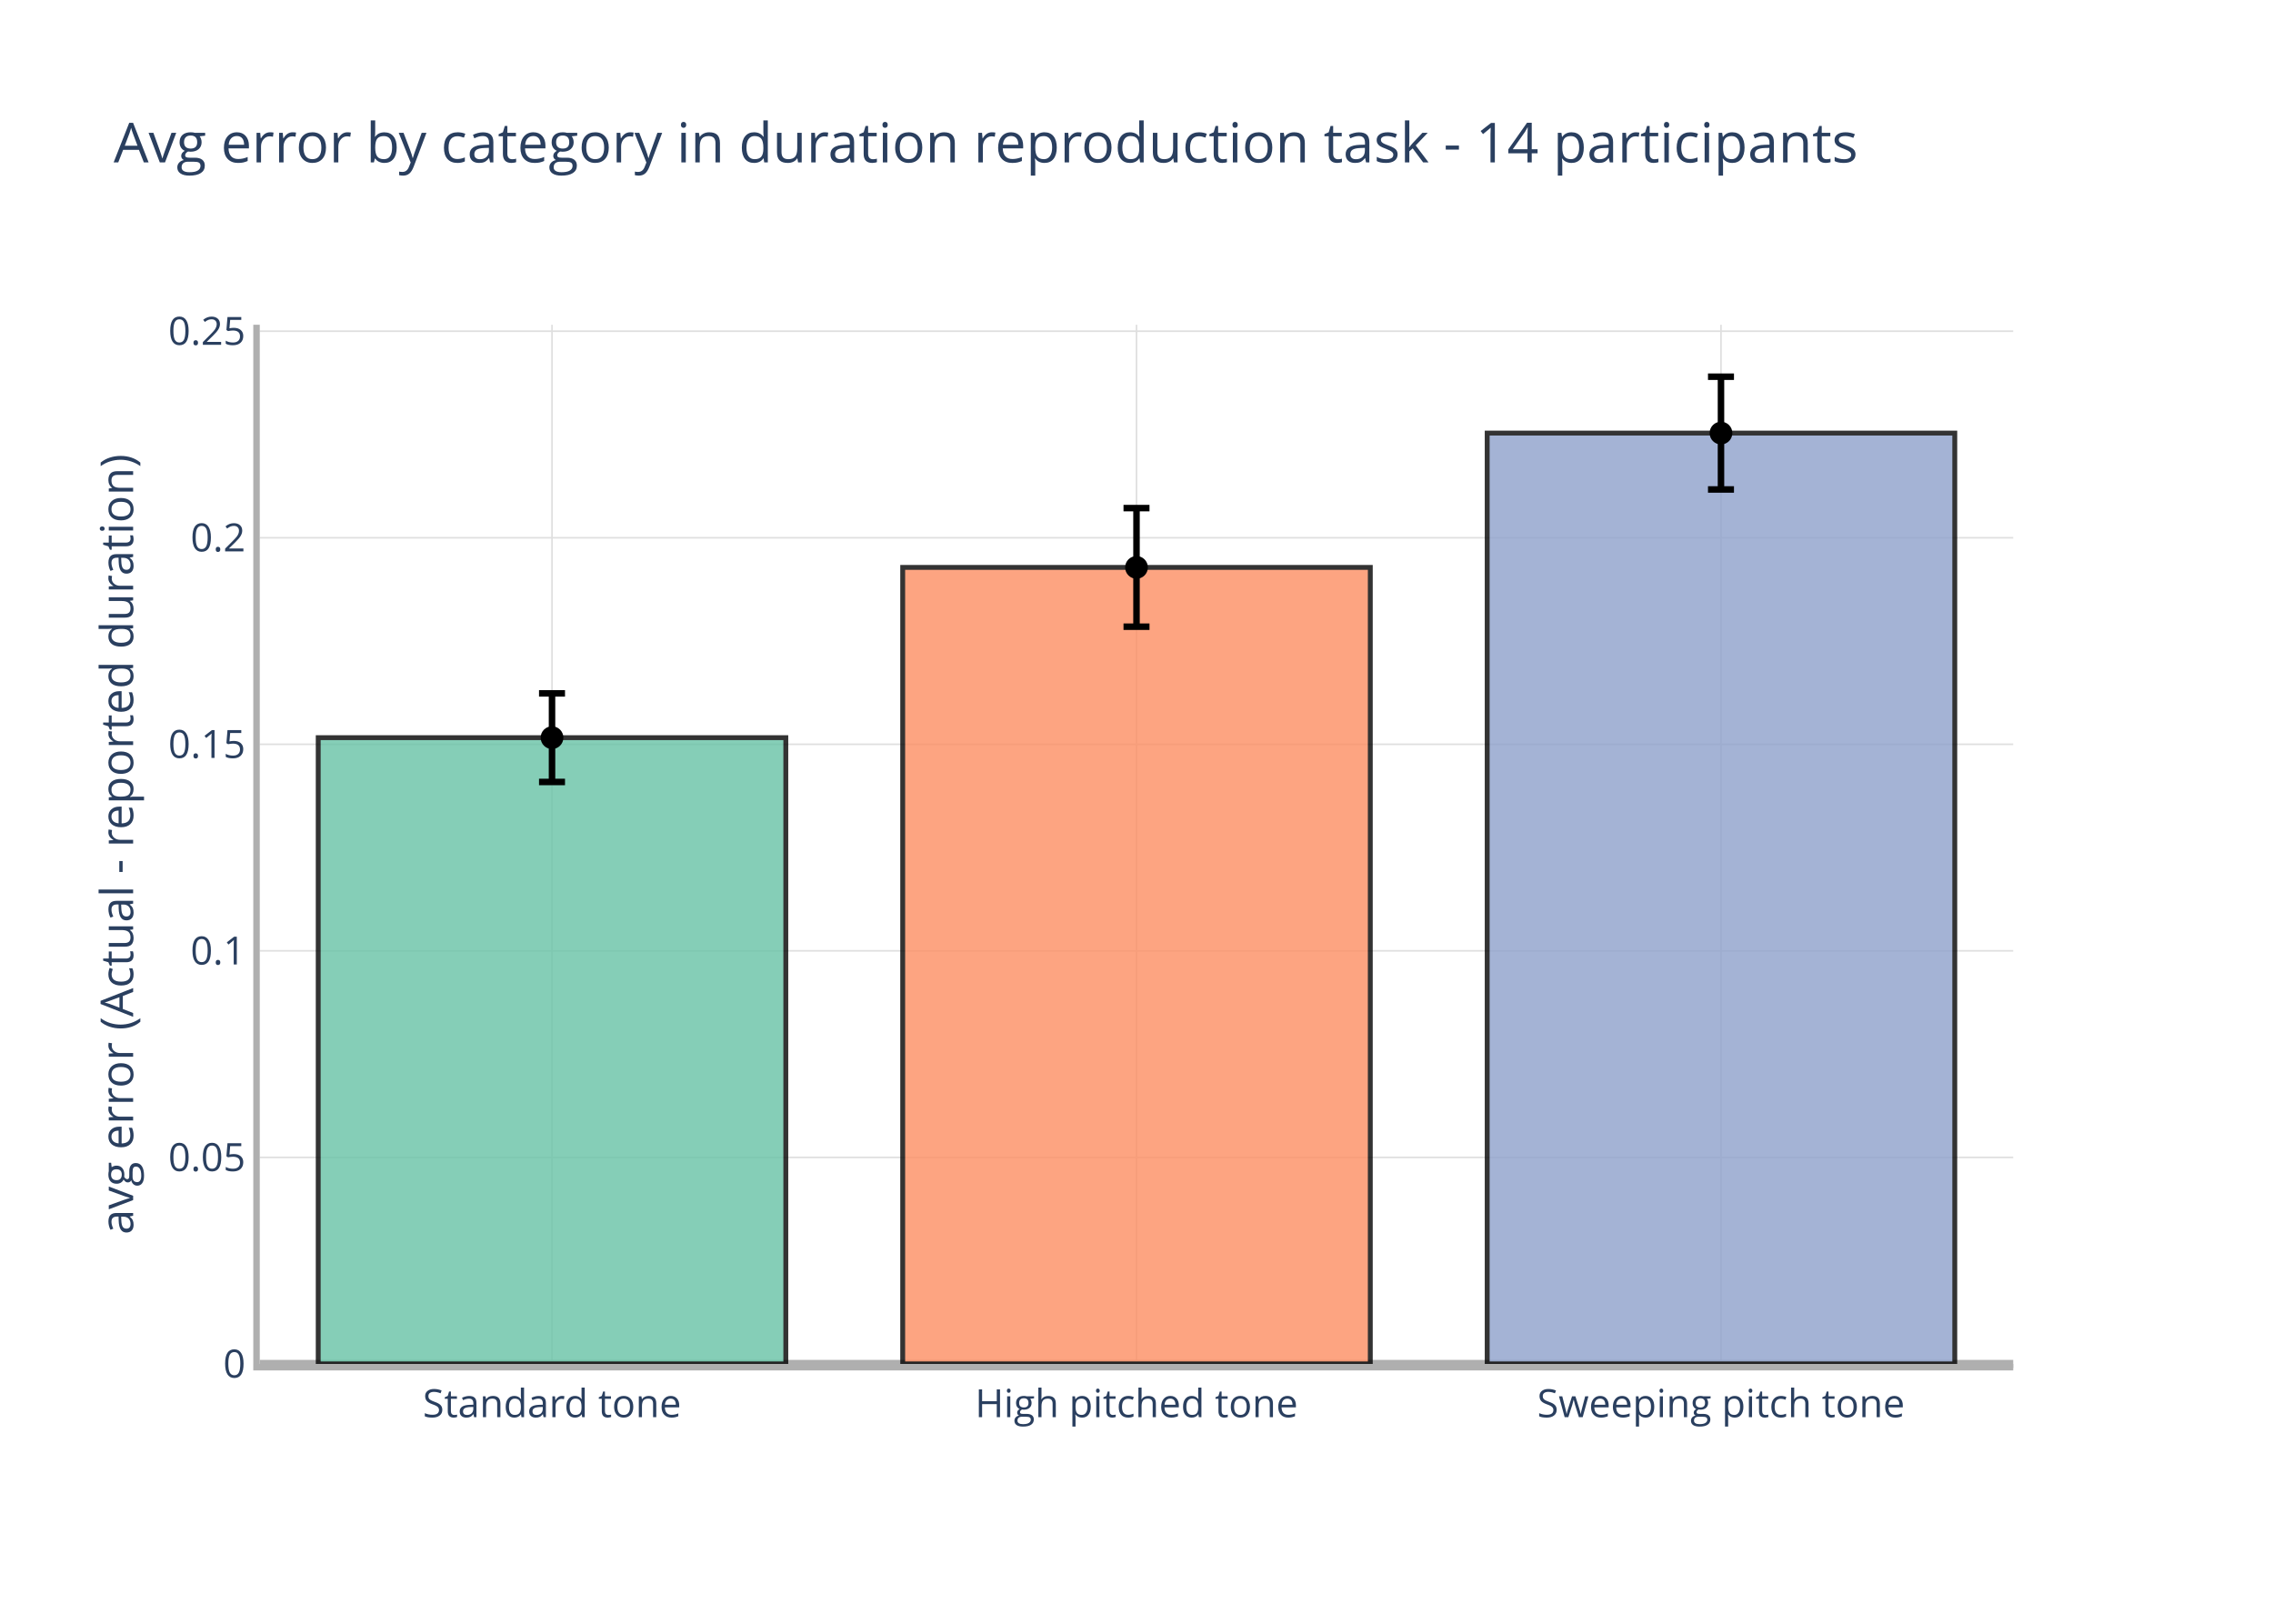
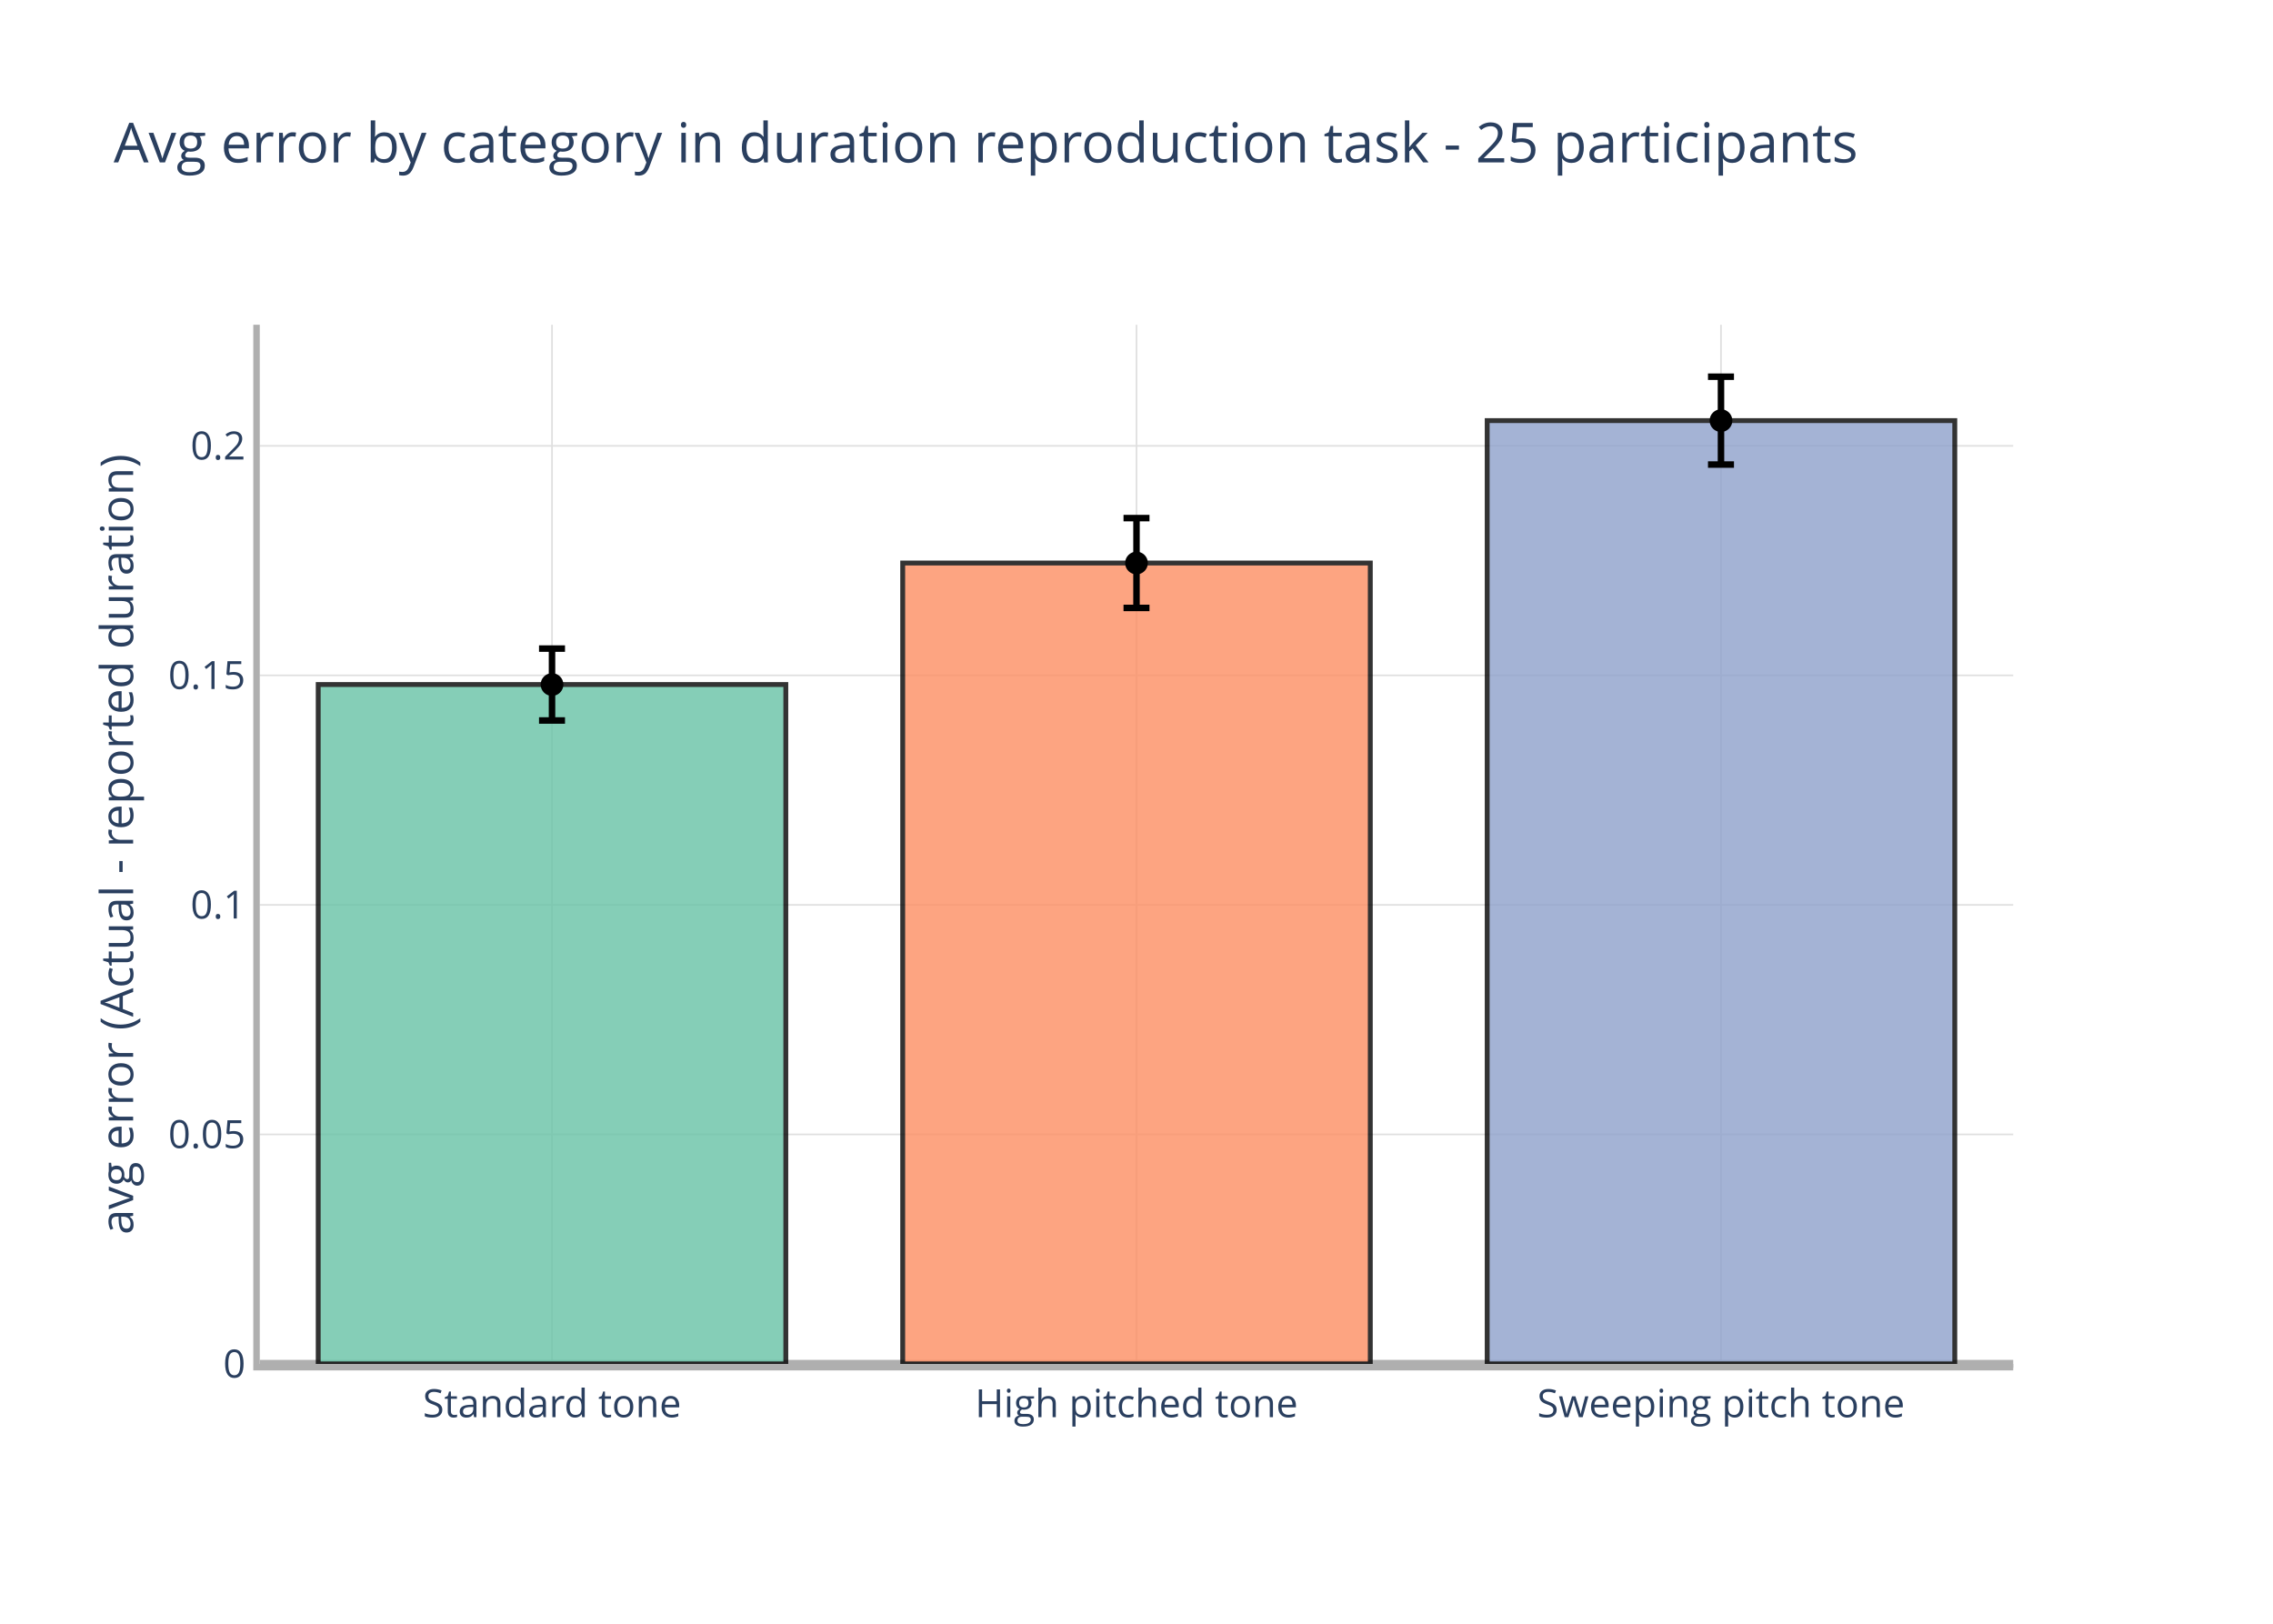
<svg xmlns="http://www.w3.org/2000/svg" class="main-svg" width="700" height="500" viewBox="0 0 700 500">
  <rect x="0" y="0" width="700" height="500" style="fill: rgb(255, 255, 255); fill-opacity: 1;" />
-   <defs id="defs-abd5e5">
+   <defs id="defs-0c4e1f">
    <g class="clips">
-       <clipPath id="clipabd5e5xyplot" class="plotclip">
+       <clipPath id="clip0c4e1fxyplot" class="plotclip">
        <rect width="540" height="320" />
      </clipPath>
-       <clipPath class="axesclip" id="clipabd5e5x">
+       <clipPath class="axesclip" id="clip0c4e1fx">
        <rect x="80" y="0" width="540" height="500" />
      </clipPath>
-       <clipPath class="axesclip" id="clipabd5e5y">
+       <clipPath class="axesclip" id="clip0c4e1fy">
        <rect x="0" y="100" width="700" height="320" />
      </clipPath>
-       <clipPath class="axesclip" id="clipabd5e5xy">
+       <clipPath class="axesclip" id="clip0c4e1fxy">
        <rect x="80" y="100" width="540" height="320" />
      </clipPath>
    </g>
    <g class="gradients" />
  </defs>
  <g class="bglayer">
    <rect class="bg" x="80" y="100" width="540" height="320" style="fill: rgb(255, 255, 255); fill-opacity: 1; stroke-width: 0;" />
  </g>
  <g class="layer-below">
    <g class="imagelayer" />
    <g class="shapelayer" />
  </g>
  <g class="cartesianlayer">
    <g class="subplot xy">
      <g class="layer-subplot">
        <g class="shapelayer" />
        <g class="imagelayer" />
      </g>
      <g class="gridlayer">
        <g class="x">
          <path class="xgrid crisp" transform="translate(170,0)" d="M0,100v320" style="stroke: rgb(223, 223, 223); stroke-opacity: 1; stroke-width: 0.5px;" />
          <path class="xgrid crisp" transform="translate(350,0)" d="M0,100v320" style="stroke: rgb(223, 223, 223); stroke-opacity: 1; stroke-width: 0.5px;" />
          <path class="xgrid crisp" transform="translate(530,0)" d="M0,100v320" style="stroke: rgb(223, 223, 223); stroke-opacity: 1; stroke-width: 0.5px;" />
        </g>
        <g class="y">
-           <path class="ygrid crisp" transform="translate(0,356.4)" d="M80,0h540" style="stroke: rgb(223, 223, 223); stroke-opacity: 1; stroke-width: 0.5px;" />
-           <path class="ygrid crisp" transform="translate(0,292.79)" d="M80,0h540" style="stroke: rgb(223, 223, 223); stroke-opacity: 1; stroke-width: 0.5px;" />
-           <path class="ygrid crisp" transform="translate(0,229.19)" d="M80,0h540" style="stroke: rgb(223, 223, 223); stroke-opacity: 1; stroke-width: 0.5px;" />
-           <path class="ygrid crisp" transform="translate(0,165.59)" d="M80,0h540" style="stroke: rgb(223, 223, 223); stroke-opacity: 1; stroke-width: 0.5px;" />
-           <path class="ygrid crisp" transform="translate(0,101.98)" d="M80,0h540" style="stroke: rgb(223, 223, 223); stroke-opacity: 1; stroke-width: 0.5px;" />
+           <path class="ygrid crisp" transform="translate(0,349.32)" d="M80,0h540" style="stroke: rgb(223, 223, 223); stroke-opacity: 1; stroke-width: 0.5px;" />
+           <path class="ygrid crisp" transform="translate(0,278.64)" d="M80,0h540" style="stroke: rgb(223, 223, 223); stroke-opacity: 1; stroke-width: 0.5px;" />
+           <path class="ygrid crisp" transform="translate(0,207.96)" d="M80,0h540" style="stroke: rgb(223, 223, 223); stroke-opacity: 1; stroke-width: 0.5px;" />
+           <path class="ygrid crisp" transform="translate(0,137.29)" d="M80,0h540" style="stroke: rgb(223, 223, 223); stroke-opacity: 1; stroke-width: 0.5px;" />
        </g>
      </g>
      <g class="zerolinelayer">
        <path class="yzl zl crisp" transform="translate(0,420)" d="M80,0h540" style="stroke: rgb(175, 175, 175); stroke-opacity: 1; stroke-width: 2.5px;" />
      </g>
      <path class="xlines-below" />
      <path class="ylines-below" />
      <g class="overlines-below" />
      <g class="xaxislayer-below" />
      <g class="yaxislayer-below" />
      <g class="overaxes-below" />
-       <g class="plot" transform="translate(80, 100)" clip-path="url('#clipabd5e5xyplot')">
+       <g class="plot" transform="translate(80, 100)" clip-path="url('#clip0c4e1fxyplot')">
        <g class="barlayer mlayer">
          <g class="trace bars" style="opacity: 0.8;">
            <g class="points">
              <g class="point">
-                 <path d="M18,320V127.15H162V320Z" style="vector-effect: non-scaling-stroke; opacity: 1; stroke-width: 1.5px; fill: rgb(102, 194, 165); fill-opacity: 1; stroke: rgb(0, 0, 0); stroke-opacity: 1;" />
+                 <path d="M18,320V110.79H162V320Z" style="vector-effect: non-scaling-stroke; opacity: 1; stroke-width: 1.5px; fill: rgb(102, 194, 165); fill-opacity: 1; stroke: rgb(0, 0, 0); stroke-opacity: 1;" />
              </g>
            </g>
          </g>
          <g class="trace bars" style="opacity: 0.8;">
            <g class="points">
              <g class="point">
-                 <path d="M198,320V74.72H342V320Z" style="vector-effect: non-scaling-stroke; opacity: 1; stroke-width: 1.5px; fill: rgb(252, 141, 98); fill-opacity: 1; stroke: rgb(0, 0, 0); stroke-opacity: 1;" />
+                 <path d="M198,320V73.37H342V320Z" style="vector-effect: non-scaling-stroke; opacity: 1; stroke-width: 1.5px; fill: rgb(252, 141, 98); fill-opacity: 1; stroke: rgb(0, 0, 0); stroke-opacity: 1;" />
              </g>
            </g>
          </g>
          <g class="trace bars" style="opacity: 0.8;">
            <g class="points">
              <g class="point">
-                 <path d="M378,320V33.36H522V320Z" style="vector-effect: non-scaling-stroke; opacity: 1; stroke-width: 1.5px; fill: rgb(141, 160, 203); fill-opacity: 1; stroke: rgb(0, 0, 0); stroke-opacity: 1;" />
+                 <path d="M378,320V29.52H522V320Z" style="vector-effect: non-scaling-stroke; opacity: 1; stroke-width: 1.5px; fill: rgb(141, 160, 203); fill-opacity: 1; stroke: rgb(0, 0, 0); stroke-opacity: 1;" />
              </g>
            </g>
          </g>
        </g>
        <g class="scatterlayer mlayer">
-           <g class="trace scatter traced804e5" style="stroke-miterlimit: 2; opacity: 1;">
+           <g class="trace scatter trace811153" style="stroke-miterlimit: 2; opacity: 1;">
            <g class="fills" />
            <g class="errorbars">
              <g class="errorbar">
-                 <path class="yerror" d="M86,113.51h8m-4,0V140.79m-4,0h8" style="vector-effect: non-scaling-stroke; stroke-width: 2px; stroke: rgb(0, 0, 0); stroke-opacity: 1;" />
+                 <path class="yerror" d="M86,99.72h8m-4,0V121.86m-4,0h8" style="vector-effect: non-scaling-stroke; stroke-width: 2px; stroke: rgb(0, 0, 0); stroke-opacity: 1;" />
              </g>
            </g>
            <g class="lines" />
            <g class="points">
-               <path class="point" transform="translate(90,127.15)" d="M2.5,0A2.5,2.5 0 1,1 0,-2.5A2.5,2.5 0 0,1 2.5,0Z" style="opacity: 1; stroke-width: 2px; fill: rgb(0, 0, 0); fill-opacity: 1; stroke: rgb(0, 0, 0); stroke-opacity: 1;" />
+               <path class="point" transform="translate(90,110.79)" d="M2.5,0A2.5,2.5 0 1,1 0,-2.5A2.5,2.5 0 0,1 2.5,0Z" style="opacity: 1; stroke-width: 2px; fill: rgb(0, 0, 0); fill-opacity: 1; stroke: rgb(0, 0, 0); stroke-opacity: 1;" />
            </g>
            <g class="text" />
          </g>
-           <g class="trace scatter trace4309d4" style="stroke-miterlimit: 2; opacity: 1;">
+           <g class="trace scatter trace27a855" style="stroke-miterlimit: 2; opacity: 1;">
            <g class="fills" />
            <g class="errorbars">
              <g class="errorbar">
-                 <path class="yerror" d="M266,56.46h8m-4,0V92.98m-4,0h8" style="vector-effect: non-scaling-stroke; stroke-width: 2px; stroke: rgb(0, 0, 0); stroke-opacity: 1;" />
+                 <path class="yerror" d="M266,59.54h8m-4,0V87.2m-4,0h8" style="vector-effect: non-scaling-stroke; stroke-width: 2px; stroke: rgb(0, 0, 0); stroke-opacity: 1;" />
              </g>
            </g>
            <g class="lines" />
            <g class="points">
-               <path class="point" transform="translate(270,74.72)" d="M2.5,0A2.5,2.5 0 1,1 0,-2.5A2.5,2.5 0 0,1 2.5,0Z" style="opacity: 1; stroke-width: 2px; fill: rgb(0, 0, 0); fill-opacity: 1; stroke: rgb(0, 0, 0); stroke-opacity: 1;" />
+               <path class="point" transform="translate(270,73.37)" d="M2.5,0A2.5,2.5 0 1,1 0,-2.5A2.5,2.5 0 0,1 2.5,0Z" style="opacity: 1; stroke-width: 2px; fill: rgb(0, 0, 0); fill-opacity: 1; stroke: rgb(0, 0, 0); stroke-opacity: 1;" />
            </g>
            <g class="text" />
          </g>
-           <g class="trace scatter trace0e057f" style="stroke-miterlimit: 2; opacity: 1;">
+           <g class="trace scatter trace765728" style="stroke-miterlimit: 2; opacity: 1;">
            <g class="fills" />
            <g class="errorbars">
              <g class="errorbar">
-                 <path class="yerror" d="M446,16h8m-4,0V50.72m-4,0h8" style="vector-effect: non-scaling-stroke; stroke-width: 2px; stroke: rgb(0, 0, 0); stroke-opacity: 1;" />
+                 <path class="yerror" d="M446,16h8m-4,0V43.05m-4,0h8" style="vector-effect: non-scaling-stroke; stroke-width: 2px; stroke: rgb(0, 0, 0); stroke-opacity: 1;" />
              </g>
            </g>
            <g class="lines" />
            <g class="points">
-               <path class="point" transform="translate(450,33.36)" d="M2.5,0A2.5,2.5 0 1,1 0,-2.5A2.5,2.5 0 0,1 2.5,0Z" style="opacity: 1; stroke-width: 2px; fill: rgb(0, 0, 0); fill-opacity: 1; stroke: rgb(0, 0, 0); stroke-opacity: 1;" />
+               <path class="point" transform="translate(450,29.52)" d="M2.5,0A2.5,2.5 0 1,1 0,-2.5A2.5,2.5 0 0,1 2.5,0Z" style="opacity: 1; stroke-width: 2px; fill: rgb(0, 0, 0); fill-opacity: 1; stroke: rgb(0, 0, 0); stroke-opacity: 1;" />
            </g>
            <g class="text" />
          </g>
        </g>
      </g>
      <g class="overplot" />
      <path class="xlines-above crisp" d="M78,421H620" style="fill: none; stroke-width: 2px; stroke: rgb(175, 175, 175); stroke-opacity: 1;" />
      <path class="ylines-above crisp" d="M79,100V420" style="fill: none; stroke-width: 2px; stroke: rgb(175, 175, 175); stroke-opacity: 1;" />
      <g class="overlines-above" />
      <g class="xaxislayer-above">
        <g class="xtick">
          <text text-anchor="middle" x="0" y="436.4" transform="translate(170,0)" style="font-family: 'Open Sans', verdana, arial, sans-serif; font-size: 12px; fill: rgb(42, 63, 95); fill-opacity: 1; white-space: pre;">Standard tone</text>
        </g>
        <g class="xtick">
          <text text-anchor="middle" x="0" y="436.4" transform="translate(350,0)" style="font-family: 'Open Sans', verdana, arial, sans-serif; font-size: 12px; fill: rgb(42, 63, 95); fill-opacity: 1; white-space: pre;">High pitched tone</text>
        </g>
        <g class="xtick">
          <text text-anchor="middle" x="0" y="436.4" transform="translate(530,0)" style="font-family: 'Open Sans', verdana, arial, sans-serif; font-size: 12px; fill: rgb(42, 63, 95); fill-opacity: 1; white-space: pre;">Sweeping pitch tone</text>
        </g>
      </g>
      <g class="yaxislayer-above">
        <g class="ytick">
          <text text-anchor="end" x="75.6" y="4.2" transform="translate(0,420)" style="font-family: 'Open Sans', verdana, arial, sans-serif; font-size: 12px; fill: rgb(42, 63, 95); fill-opacity: 1; white-space: pre;">0</text>
        </g>
        <g class="ytick">
-           <text text-anchor="end" x="75.6" y="4.2" transform="translate(0,356.4)" style="font-family: 'Open Sans', verdana, arial, sans-serif; font-size: 12px; fill: rgb(42, 63, 95); fill-opacity: 1; white-space: pre;">0.05</text>
+           <text text-anchor="end" x="75.6" y="4.2" transform="translate(0,349.32)" style="font-family: 'Open Sans', verdana, arial, sans-serif; font-size: 12px; fill: rgb(42, 63, 95); fill-opacity: 1; white-space: pre;">0.05</text>
        </g>
        <g class="ytick">
-           <text text-anchor="end" x="75.6" y="4.2" transform="translate(0,292.79)" style="font-family: 'Open Sans', verdana, arial, sans-serif; font-size: 12px; fill: rgb(42, 63, 95); fill-opacity: 1; white-space: pre;">0.1</text>
+           <text text-anchor="end" x="75.6" y="4.2" transform="translate(0,278.64)" style="font-family: 'Open Sans', verdana, arial, sans-serif; font-size: 12px; fill: rgb(42, 63, 95); fill-opacity: 1; white-space: pre;">0.1</text>
        </g>
        <g class="ytick">
-           <text text-anchor="end" x="75.6" y="4.2" transform="translate(0,229.19)" style="font-family: 'Open Sans', verdana, arial, sans-serif; font-size: 12px; fill: rgb(42, 63, 95); fill-opacity: 1; white-space: pre;">0.15</text>
+           <text text-anchor="end" x="75.6" y="4.2" transform="translate(0,207.96)" style="font-family: 'Open Sans', verdana, arial, sans-serif; font-size: 12px; fill: rgb(42, 63, 95); fill-opacity: 1; white-space: pre;">0.15</text>
        </g>
        <g class="ytick">
-           <text text-anchor="end" x="75.6" y="4.2" transform="translate(0,165.59)" style="font-family: 'Open Sans', verdana, arial, sans-serif; font-size: 12px; fill: rgb(42, 63, 95); fill-opacity: 1; white-space: pre;">0.2</text>
-         </g>
-         <g class="ytick">
-           <text text-anchor="end" x="75.6" y="4.2" transform="translate(0,101.98)" style="font-family: 'Open Sans', verdana, arial, sans-serif; font-size: 12px; fill: rgb(42, 63, 95); fill-opacity: 1; white-space: pre;">0.25</text>
+           <text text-anchor="end" x="75.6" y="4.2" transform="translate(0,137.29)" style="font-family: 'Open Sans', verdana, arial, sans-serif; font-size: 12px; fill: rgb(42, 63, 95); fill-opacity: 1; white-space: pre;">0.2</text>
        </g>
      </g>
      <g class="overaxes-above" />
    </g>
  </g>
  <g class="polarlayer" />
  <g class="ternarylayer" />
  <g class="geolayer" />
  <g class="funnelarealayer" />
  <g class="pielayer" />
  <g class="sunburstlayer" />
  <g class="glimages" />
-   <defs id="topdefs-abd5e5">
+   <defs id="topdefs-0c4e1f">
    <g class="clips" />
  </defs>
  <g class="layer-above">
    <g class="imagelayer" />
    <g class="shapelayer" />
  </g>
  <g class="infolayer">
    <g class="g-gtitle">
-       <text class="gtitle" x="35" y="50" text-anchor="start" dy="0em" style="font-family: 'Open Sans', verdana, arial, sans-serif; font-size: 17px; fill: rgb(42, 63, 95); opacity: 1; font-weight: normal; white-space: pre;">Avg error by category in duration reproduction task - 14 participants</text>
+       <text class="gtitle" x="35" y="50" text-anchor="start" dy="0em" style="font-family: 'Open Sans', verdana, arial, sans-serif; font-size: 17px; fill: rgb(42, 63, 95); opacity: 1; font-weight: normal; white-space: pre;">Avg error by category in duration reproduction task - 25 participants</text>
    </g>
    <g class="g-xtitle" />
    <g class="g-ytitle">
      <text class="ytitle" transform="rotate(-90,41,260)" x="41" y="260" text-anchor="middle" style="font-family: 'Open Sans', verdana, arial, sans-serif; font-size: 14px; fill: rgb(42, 63, 95); opacity: 1; font-weight: normal; white-space: pre;">avg error (Actual - reported duration)</text>
    </g>
  </g>
</svg>
